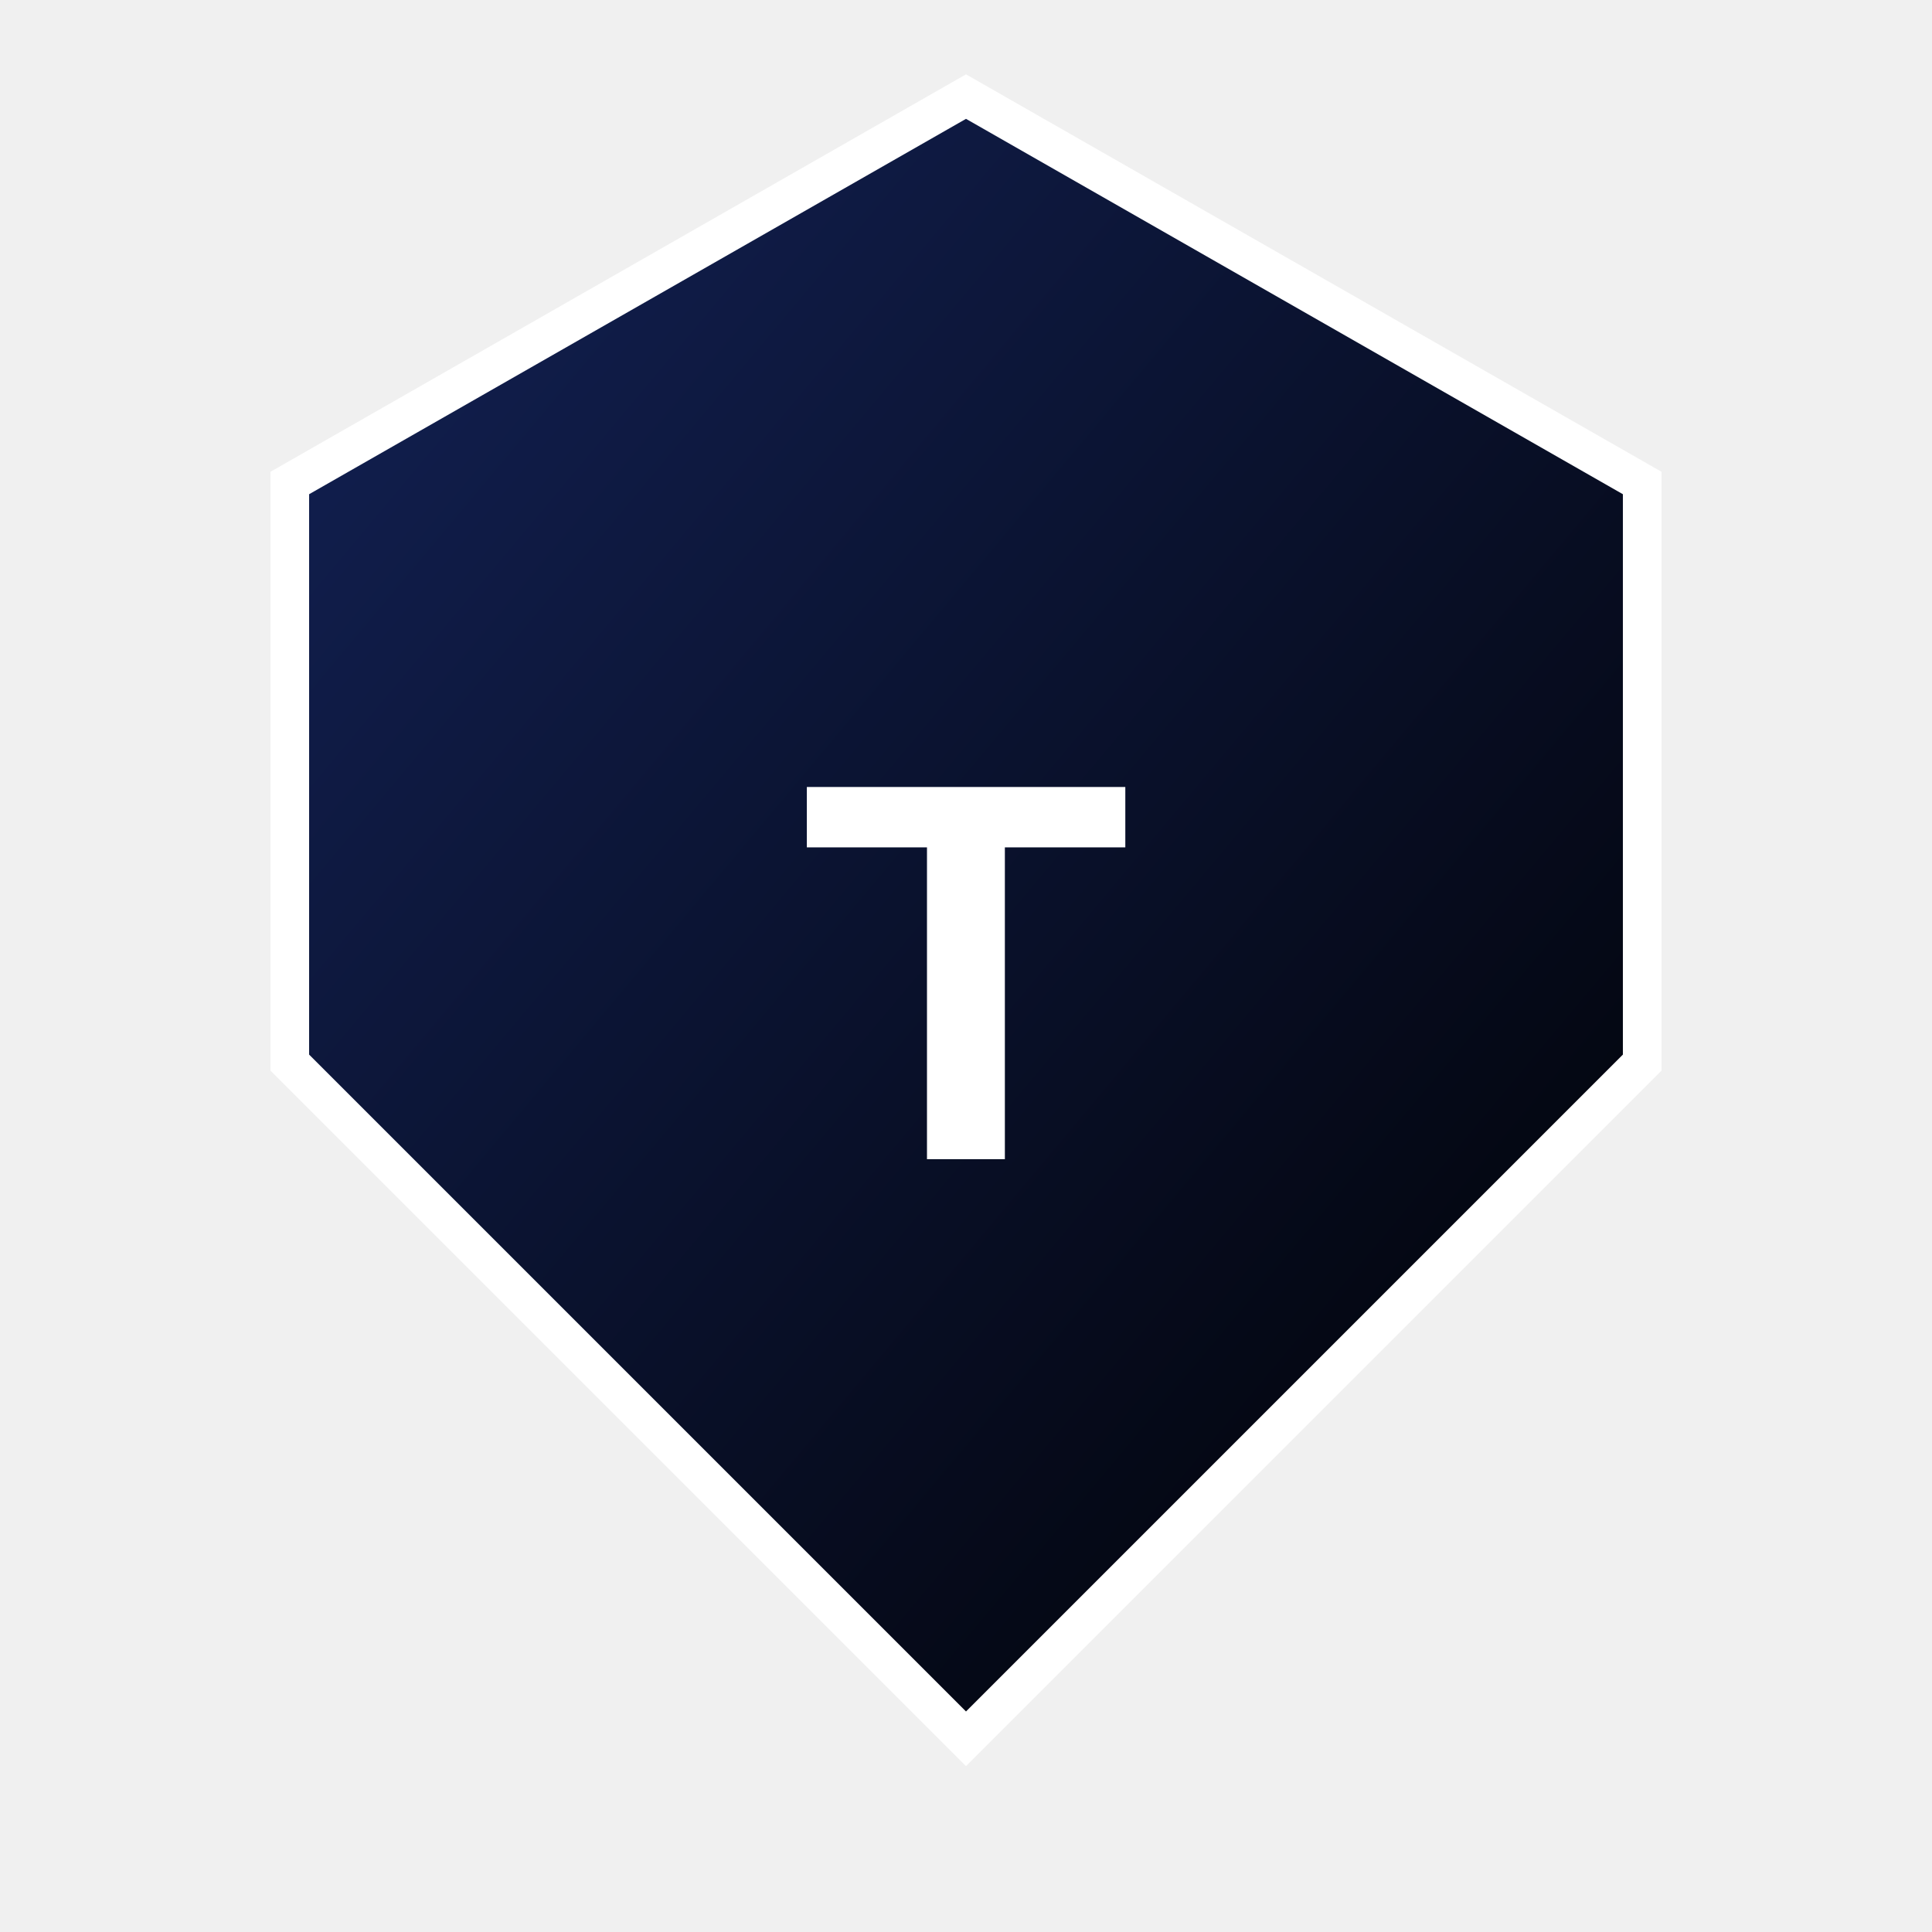
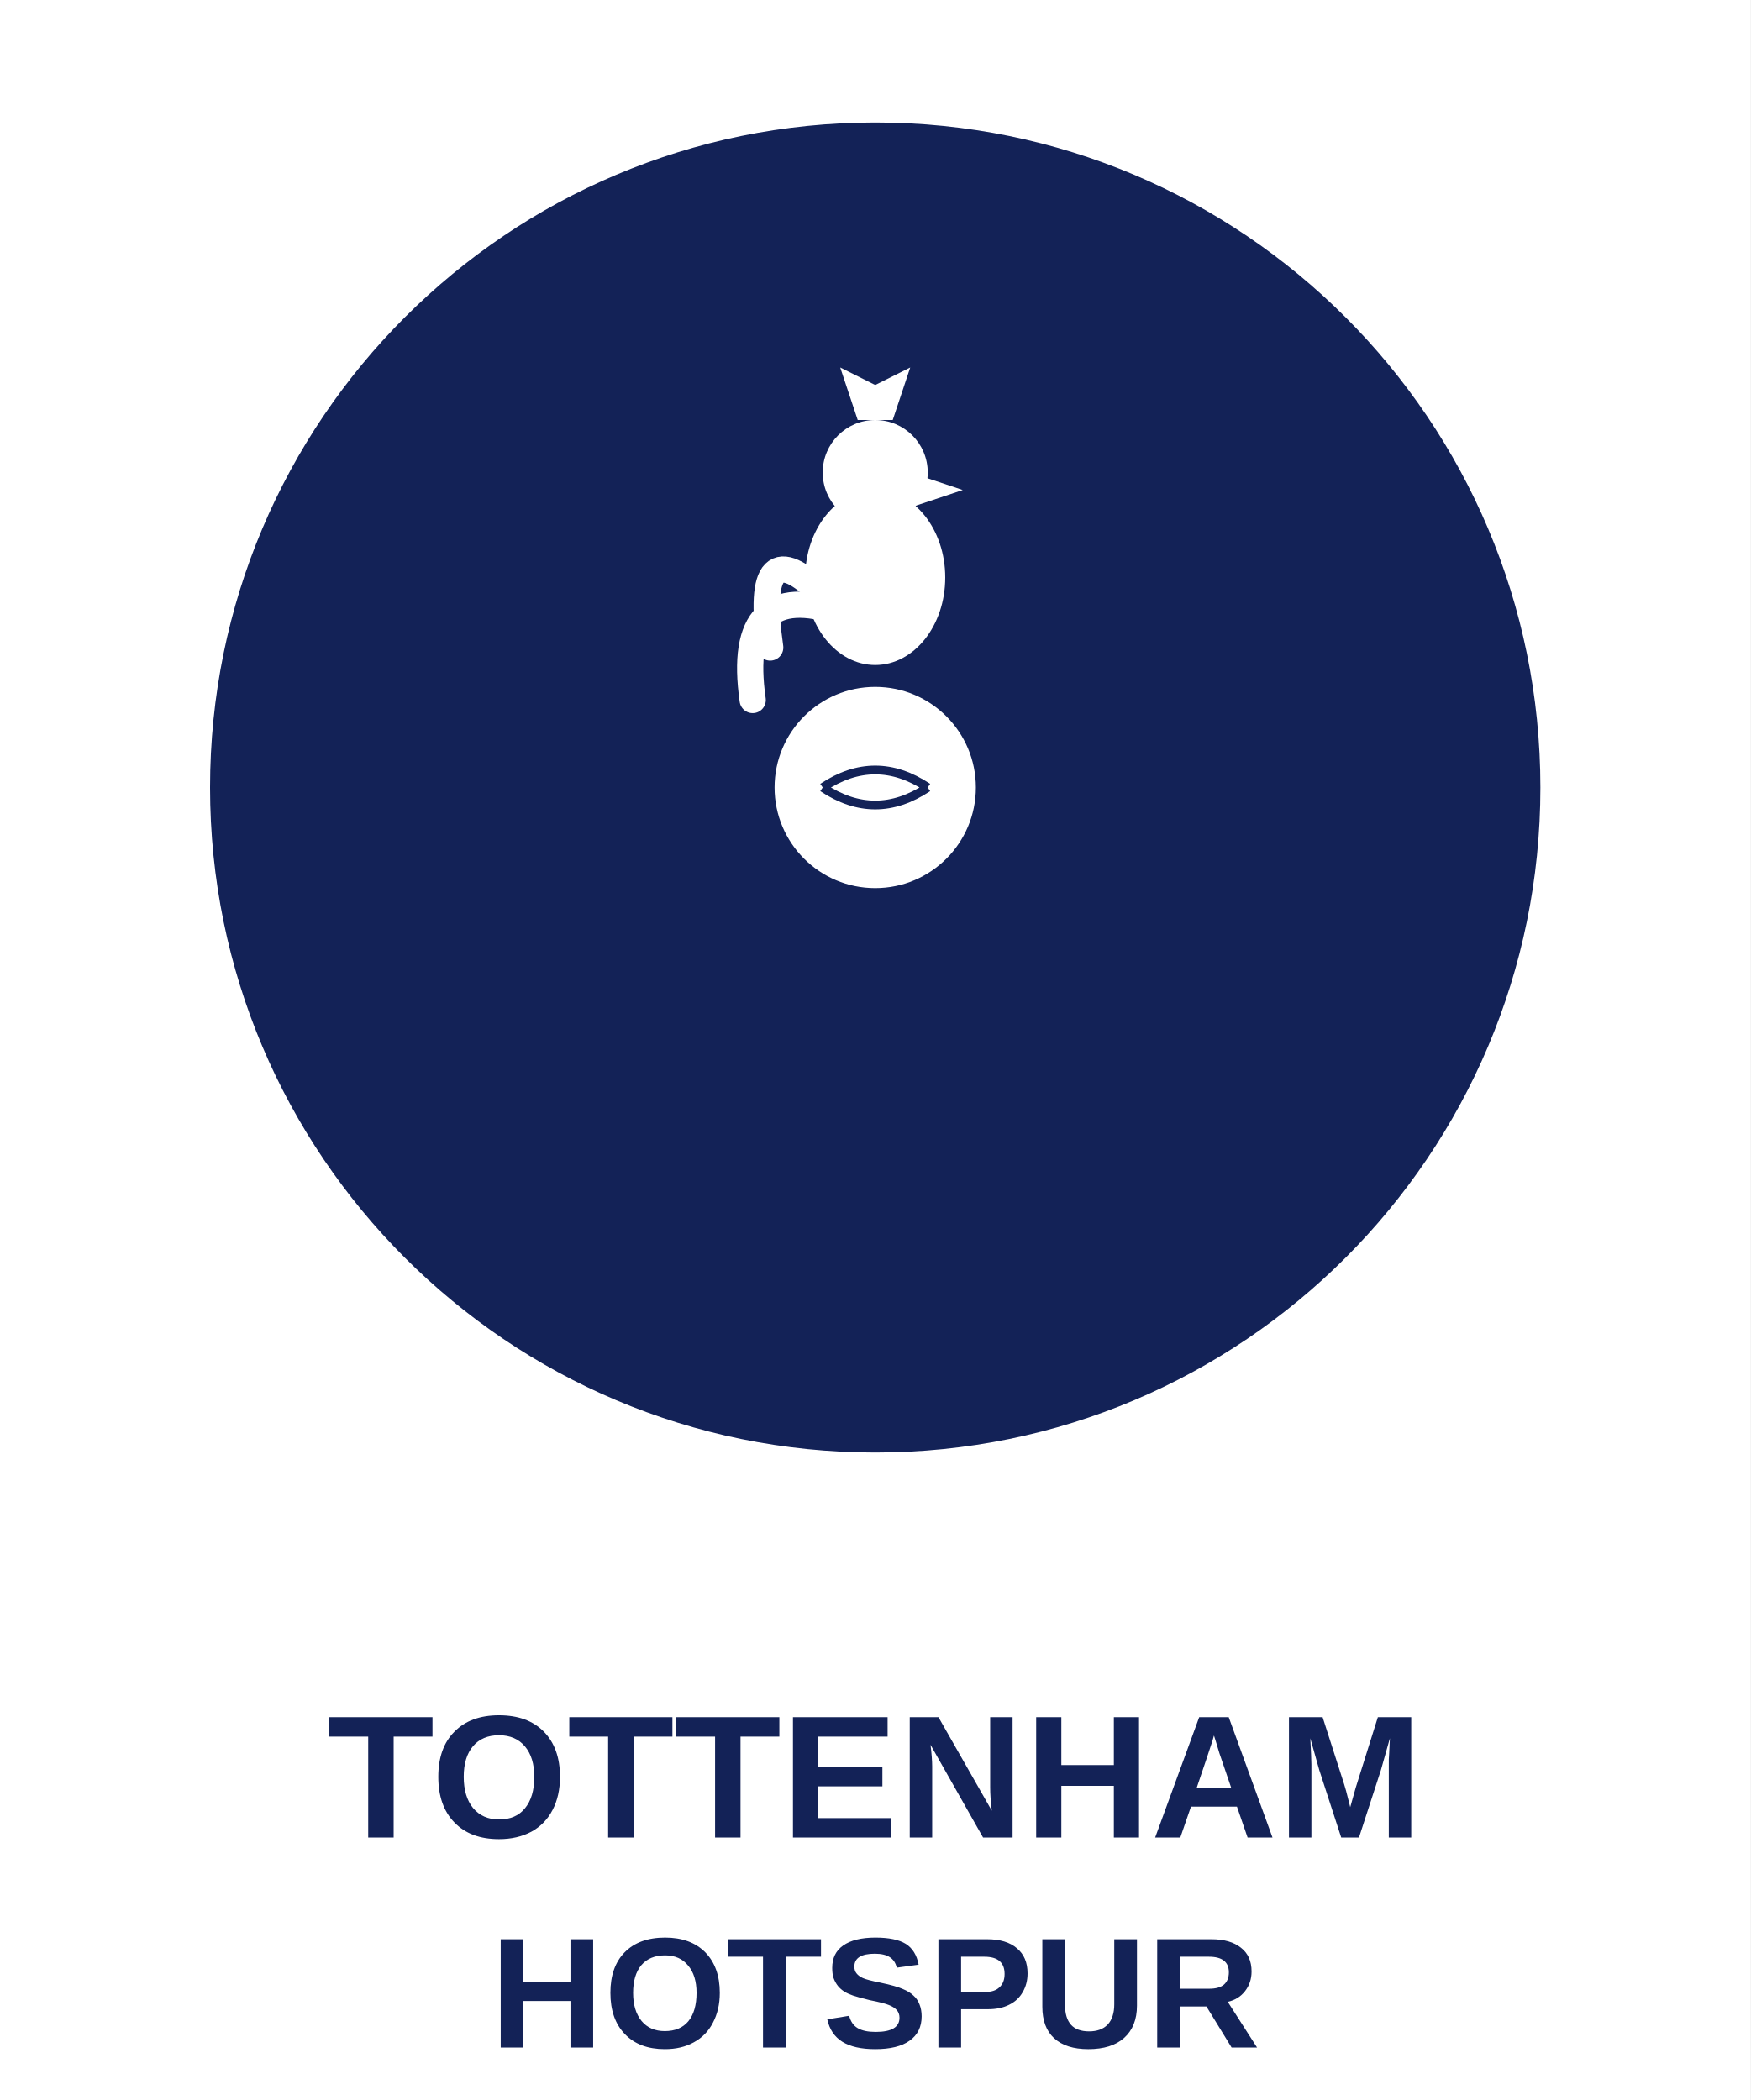
- <svg xmlns="http://www.w3.org/2000/svg" width="100" height="100" viewBox="0 0 100 100">
-   <defs>
-     <linearGradient id="grad_Tottenham_Hotspur" x1="0%" y1="0%" x2="100%" y2="100%">
-       <stop offset="0%" style="stop-color:#132257;stop-opacity:1" />
-       <stop offset="100%" style="stop-color:{color_darker};stop-opacity:1" />
-     </linearGradient>
-   </defs>
-   <path d="M 50 5 L 85 25 L 85 55 Q 50 90 50 90 Q 15 55 15 55 L 15 25 Z" fill="url(#grad_Tottenham_Hotspur)" stroke="white" stroke-width="2" />
-   <text x="50" y="60" font-size="28" font-weight="bold" text-anchor="middle" fill="white" font-family="Arial">
-     T
-   </text>
+ <svg xmlns="http://www.w3.org/2000/svg" width="100" height="120" viewBox="0 0 100 120">
+   <rect width="100" height="120" fill="white" />
+   <circle cx="50" cy="45" r="38" fill="#132257" />
+   <g transform="translate(50, 35)">
+     <circle cx="0" cy="10" r="6" fill="white" stroke="#132257" stroke-width="0.5" />
+     <path d="M -3 10 Q 0 8 3 10 M -3 10 Q 0 12 3 10" stroke="#132257" stroke-width="0.5" fill="none" />
+     <ellipse cx="0" cy="-2" rx="4" ry="5" fill="white" />
+     <circle cx="0" cy="-8" r="3" fill="white" />
+     <path d="M -1 -11 L -2 -14 L 0 -13 L 2 -14 L 1 -11 Z" fill="white" />
+     <polygon points="2,-8 5,-7 2,-6" fill="white" />
+     <path d="M -3 -1 Q -7 -5 -6 2" fill="none" stroke="white" stroke-width="1.5" stroke-linecap="round" />
+     <path d="M -2 0 Q -8 -2 -7 5" fill="none" stroke="white" stroke-width="1.5" stroke-linecap="round" />
+   </g>
+   <text x="50" y="105" font-size="10" font-weight="bold" text-anchor="middle" fill="#132257" font-family="Arial">TOTTENHAM</text>
+   <text x="50" y="117" font-size="9" font-weight="bold" text-anchor="middle" fill="#132257" font-family="Arial">HOTSPUR</text>
</svg>
